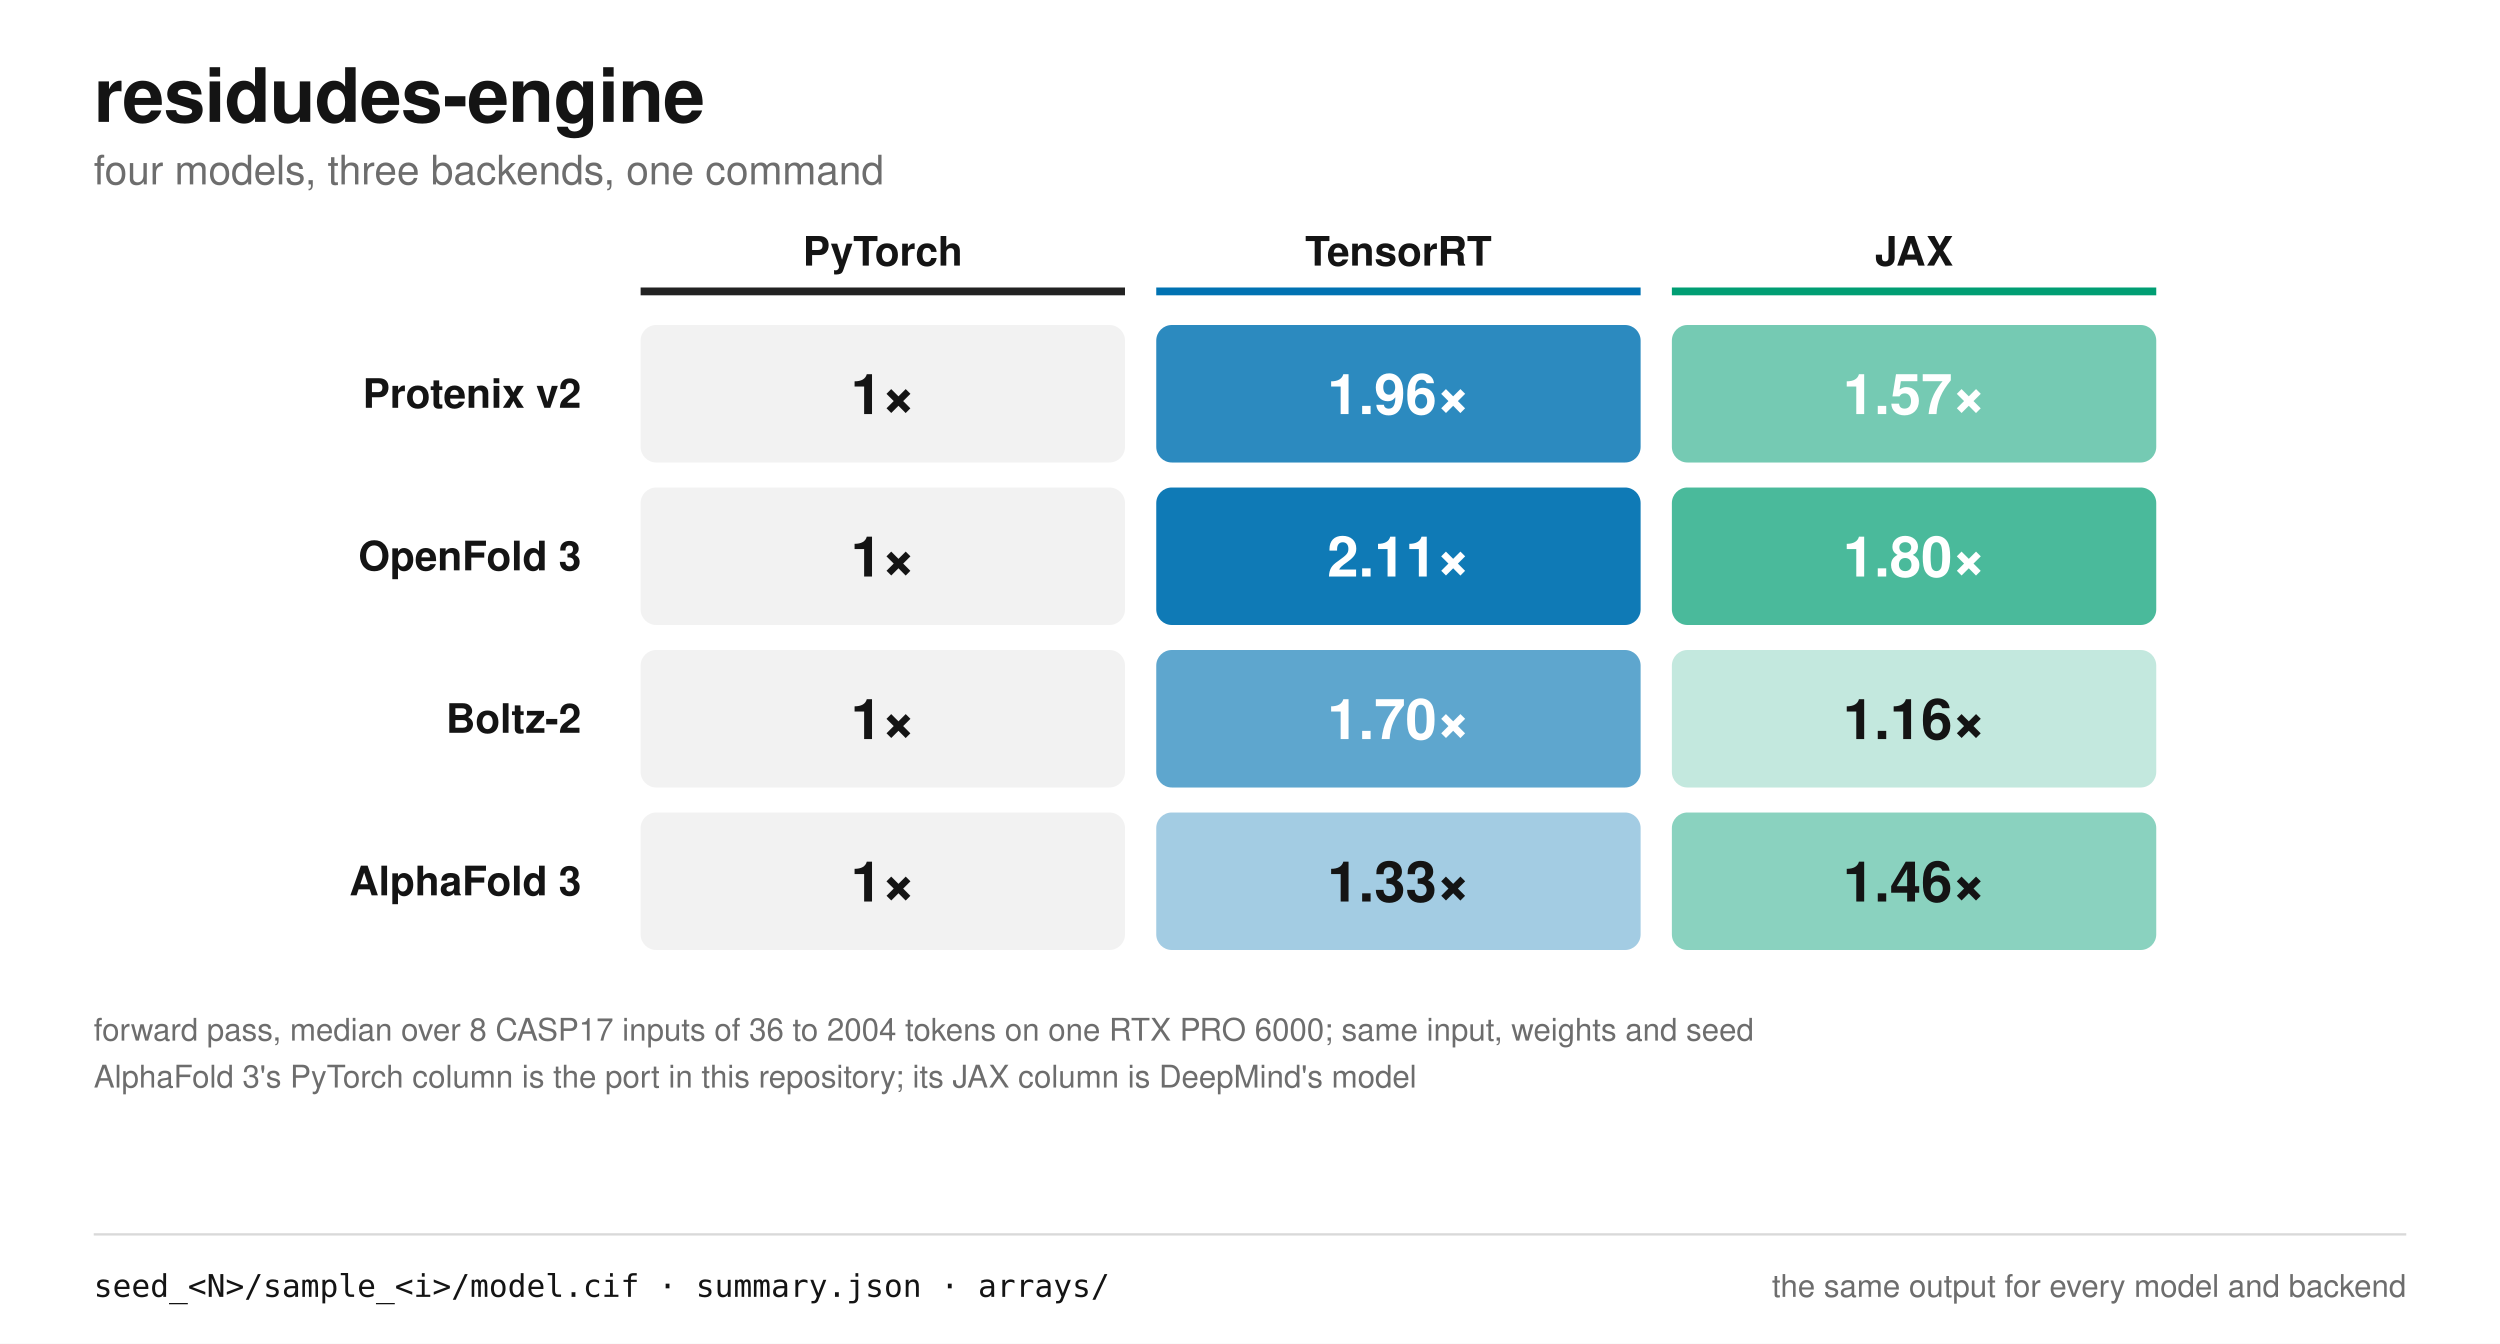
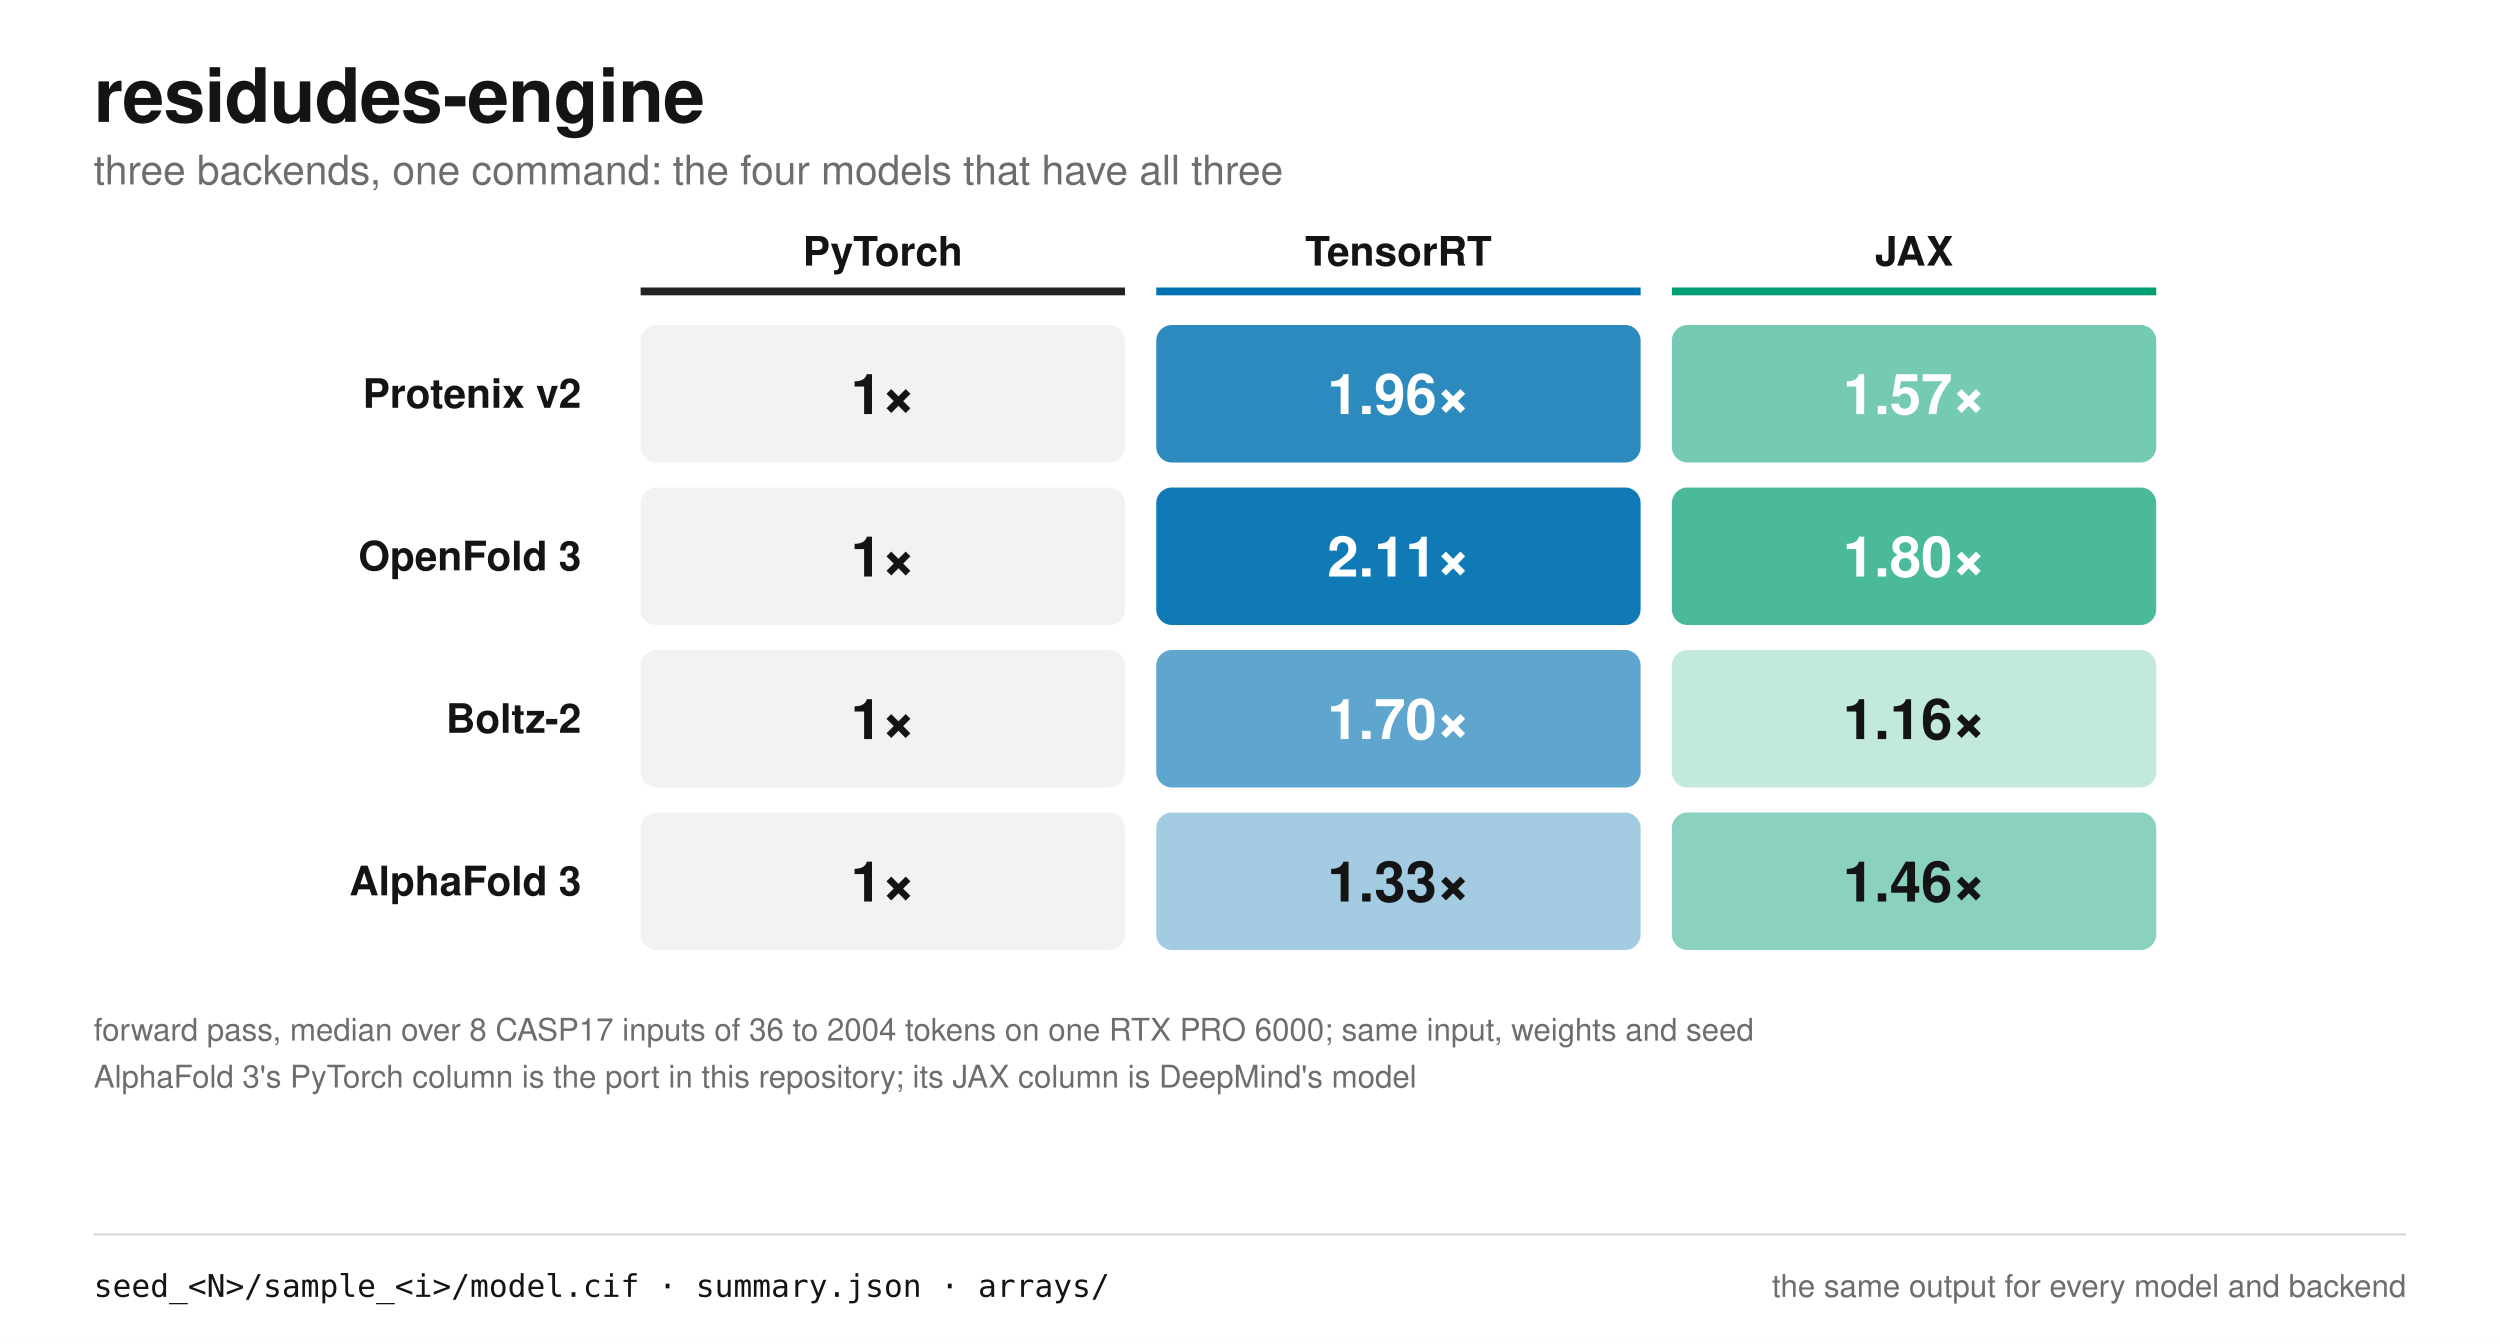
<svg xmlns="http://www.w3.org/2000/svg" width="1600" height="860" viewBox="0 0 1600 860">
  <defs>
    <marker id="arrow" viewBox="0 0 10 10" refX="9" refY="5" markerWidth="8" markerHeight="8" orient="auto-start-reverse">
      <path d="M 0 0 L 10 5 L 0 10 z" fill="#8a8a8a" />
    </marker>
  </defs>
  <rect width="1600" height="860" fill="white" />
  <text x="60" y="78" font-family="Helvetica, Arial, 'Liberation Sans', 'DejaVu Sans', sans-serif" font-size="48" font-weight="bold" fill="#141414" text-anchor="start" letter-spacing="-0.5" xml:space="preserve">residudes-engine</text>
-   <text x="60" y="118" font-family="Helvetica, Arial, 'Liberation Sans', 'DejaVu Sans', sans-serif" font-size="26" font-weight="normal" fill="#6d6d6d" text-anchor="start" xml:space="preserve">four models, three backends, one command</text>
+   <text x="60" y="118" font-family="Helvetica, Arial, 'Liberation Sans', 'DejaVu Sans', sans-serif" font-size="26" font-weight="normal" fill="#6d6d6d" text-anchor="start" xml:space="preserve">three backends, one command: the four models that have all three</text>
  <text x="565.0" y="170" font-family="Helvetica, Arial, 'Liberation Sans', 'DejaVu Sans', sans-serif" font-size="26" font-weight="bold" fill="#141414" text-anchor="middle" xml:space="preserve">PyTorch</text>
  <rect x="410" y="184" width="310" height="5" rx="0" fill="#222222" stroke="none" stroke-width="1.0" />
  <text x="895.0" y="170" font-family="Helvetica, Arial, 'Liberation Sans', 'DejaVu Sans', sans-serif" font-size="26" font-weight="bold" fill="#141414" text-anchor="middle" xml:space="preserve">TensorRT</text>
  <rect x="740" y="184" width="310" height="5" rx="0" fill="#0072B2" stroke="none" stroke-width="1.0" />
  <text x="1225.0" y="170" font-family="Helvetica, Arial, 'Liberation Sans', 'DejaVu Sans', sans-serif" font-size="26" font-weight="bold" fill="#141414" text-anchor="middle" xml:space="preserve">JAX</text>
  <rect x="1070" y="184" width="310" height="5" rx="0" fill="#009E73" stroke="none" stroke-width="1.0" />
  <text x="372" y="261.0" font-family="Helvetica, Arial, 'Liberation Sans', 'DejaVu Sans', sans-serif" font-size="26" font-weight="bold" fill="#141414" text-anchor="end" xml:space="preserve">Protenix v2</text>
  <rect x="410" y="208" width="310" height="88" rx="10" fill="#f2f2f2" stroke="none" stroke-width="1.0" />
  <text x="565.0" y="265.0" font-family="Helvetica, Arial, 'Liberation Sans', 'DejaVu Sans', sans-serif" font-size="36" font-weight="bold" fill="#141414" text-anchor="middle" xml:space="preserve">1×</text>
  <rect x="740" y="208" width="310" height="88" rx="10" fill="#2c8abf" stroke="none" stroke-width="1.0" />
  <text x="895.0" y="265.0" font-family="Helvetica, Arial, 'Liberation Sans', 'DejaVu Sans', sans-serif" font-size="36" font-weight="bold" fill="white" text-anchor="middle" xml:space="preserve">1.96×</text>
  <rect x="1070" y="208" width="310" height="88" rx="10" fill="#75cab3" stroke="none" stroke-width="1.0" />
  <text x="1225.0" y="265.0" font-family="Helvetica, Arial, 'Liberation Sans', 'DejaVu Sans', sans-serif" font-size="36" font-weight="bold" fill="white" text-anchor="middle" xml:space="preserve">1.57×</text>
  <text x="372" y="365.0" font-family="Helvetica, Arial, 'Liberation Sans', 'DejaVu Sans', sans-serif" font-size="26" font-weight="bold" fill="#141414" text-anchor="end" xml:space="preserve">OpenFold 3</text>
  <rect x="410" y="312" width="310" height="88" rx="10" fill="#f2f2f2" stroke="none" stroke-width="1.0" />
  <text x="565.0" y="369.0" font-family="Helvetica, Arial, 'Liberation Sans', 'DejaVu Sans', sans-serif" font-size="36" font-weight="bold" fill="#141414" text-anchor="middle" xml:space="preserve">1×</text>
  <rect x="740" y="312" width="310" height="88" rx="10" fill="#0f7ab6" stroke="none" stroke-width="1.0" />
  <text x="895.0" y="369.0" font-family="Helvetica, Arial, 'Liberation Sans', 'DejaVu Sans', sans-serif" font-size="36" font-weight="bold" fill="white" text-anchor="middle" xml:space="preserve">2.11×</text>
  <rect x="1070" y="312" width="310" height="88" rx="10" fill="#4aba9b" stroke="none" stroke-width="1.0" />
  <text x="1225.0" y="369.0" font-family="Helvetica, Arial, 'Liberation Sans', 'DejaVu Sans', sans-serif" font-size="36" font-weight="bold" fill="white" text-anchor="middle" xml:space="preserve">1.80×</text>
  <text x="372" y="469.0" font-family="Helvetica, Arial, 'Liberation Sans', 'DejaVu Sans', sans-serif" font-size="26" font-weight="bold" fill="#141414" text-anchor="end" xml:space="preserve">Boltz-2</text>
  <rect x="410" y="416" width="310" height="88" rx="10" fill="#f2f2f2" stroke="none" stroke-width="1.0" />
  <text x="565.0" y="473.0" font-family="Helvetica, Arial, 'Liberation Sans', 'DejaVu Sans', sans-serif" font-size="36" font-weight="bold" fill="#141414" text-anchor="middle" xml:space="preserve">1×</text>
  <rect x="740" y="416" width="310" height="88" rx="10" fill="#5ea6ce" stroke="none" stroke-width="1.0" />
  <text x="895.0" y="473.0" font-family="Helvetica, Arial, 'Liberation Sans', 'DejaVu Sans', sans-serif" font-size="36" font-weight="bold" fill="white" text-anchor="middle" xml:space="preserve">1.70×</text>
  <rect x="1070" y="416" width="310" height="88" rx="10" fill="#c3e8de" stroke="none" stroke-width="1.0" />
  <text x="1225.0" y="473.0" font-family="Helvetica, Arial, 'Liberation Sans', 'DejaVu Sans', sans-serif" font-size="36" font-weight="bold" fill="#141414" text-anchor="middle" xml:space="preserve">1.16×</text>
  <text x="372" y="573.0" font-family="Helvetica, Arial, 'Liberation Sans', 'DejaVu Sans', sans-serif" font-size="26" font-weight="bold" fill="#141414" text-anchor="end" xml:space="preserve">AlphaFold 3</text>
  <rect x="410" y="520" width="310" height="88" rx="10" fill="#f2f2f2" stroke="none" stroke-width="1.0" />
  <text x="565.0" y="577.0" font-family="Helvetica, Arial, 'Liberation Sans', 'DejaVu Sans', sans-serif" font-size="36" font-weight="bold" fill="#141414" text-anchor="middle" xml:space="preserve">1×</text>
  <rect x="740" y="520" width="310" height="88" rx="10" fill="#a3cce3" stroke="none" stroke-width="1.0" />
  <text x="895.0" y="577.0" font-family="Helvetica, Arial, 'Liberation Sans', 'DejaVu Sans', sans-serif" font-size="36" font-weight="bold" fill="#141414" text-anchor="middle" xml:space="preserve">1.33×</text>
  <rect x="1070" y="520" width="310" height="88" rx="10" fill="#8ad2bf" stroke="none" stroke-width="1.0" />
  <text x="1225.0" y="577.0" font-family="Helvetica, Arial, 'Liberation Sans', 'DejaVu Sans', sans-serif" font-size="36" font-weight="bold" fill="#141414" text-anchor="middle" xml:space="preserve">1.46×</text>
  <text x="60" y="666" font-family="Helvetica, Arial, 'Liberation Sans', 'DejaVu Sans', sans-serif" font-size="20" font-weight="normal" fill="#6d6d6d" text-anchor="start" xml:space="preserve">forward pass, median over 8 CASP17 inputs of 36 to 2004 tokens on one RTX PRO 6000; same input, weights and seed</text>
  <text x="60" y="696" font-family="Helvetica, Arial, 'Liberation Sans', 'DejaVu Sans', sans-serif" font-size="20" font-weight="normal" fill="#6d6d6d" text-anchor="start" xml:space="preserve">AlphaFold 3's PyTorch column is the port in this repository; its JAX column is DeepMind's model</text>
  <line x1="60" y1="790" x2="1540" y2="790" stroke="#d9d9d9" stroke-width="1.5" stroke-linecap="butt" />
  <text x="60" y="830" font-family="Menlo, Consolas, 'DejaVu Sans Mono', monospace" font-size="20" font-weight="normal" fill="#141414" text-anchor="start" xml:space="preserve">seed_&lt;N&gt;/sample_&lt;i&gt;/model.cif · summary.json · arrays/</text>
  <text x="1540" y="830" font-family="Helvetica, Arial, 'Liberation Sans', 'DejaVu Sans', sans-serif" font-size="20" font-weight="normal" fill="#6d6d6d" text-anchor="end" xml:space="preserve">the same output for every model and backend</text>
</svg>
